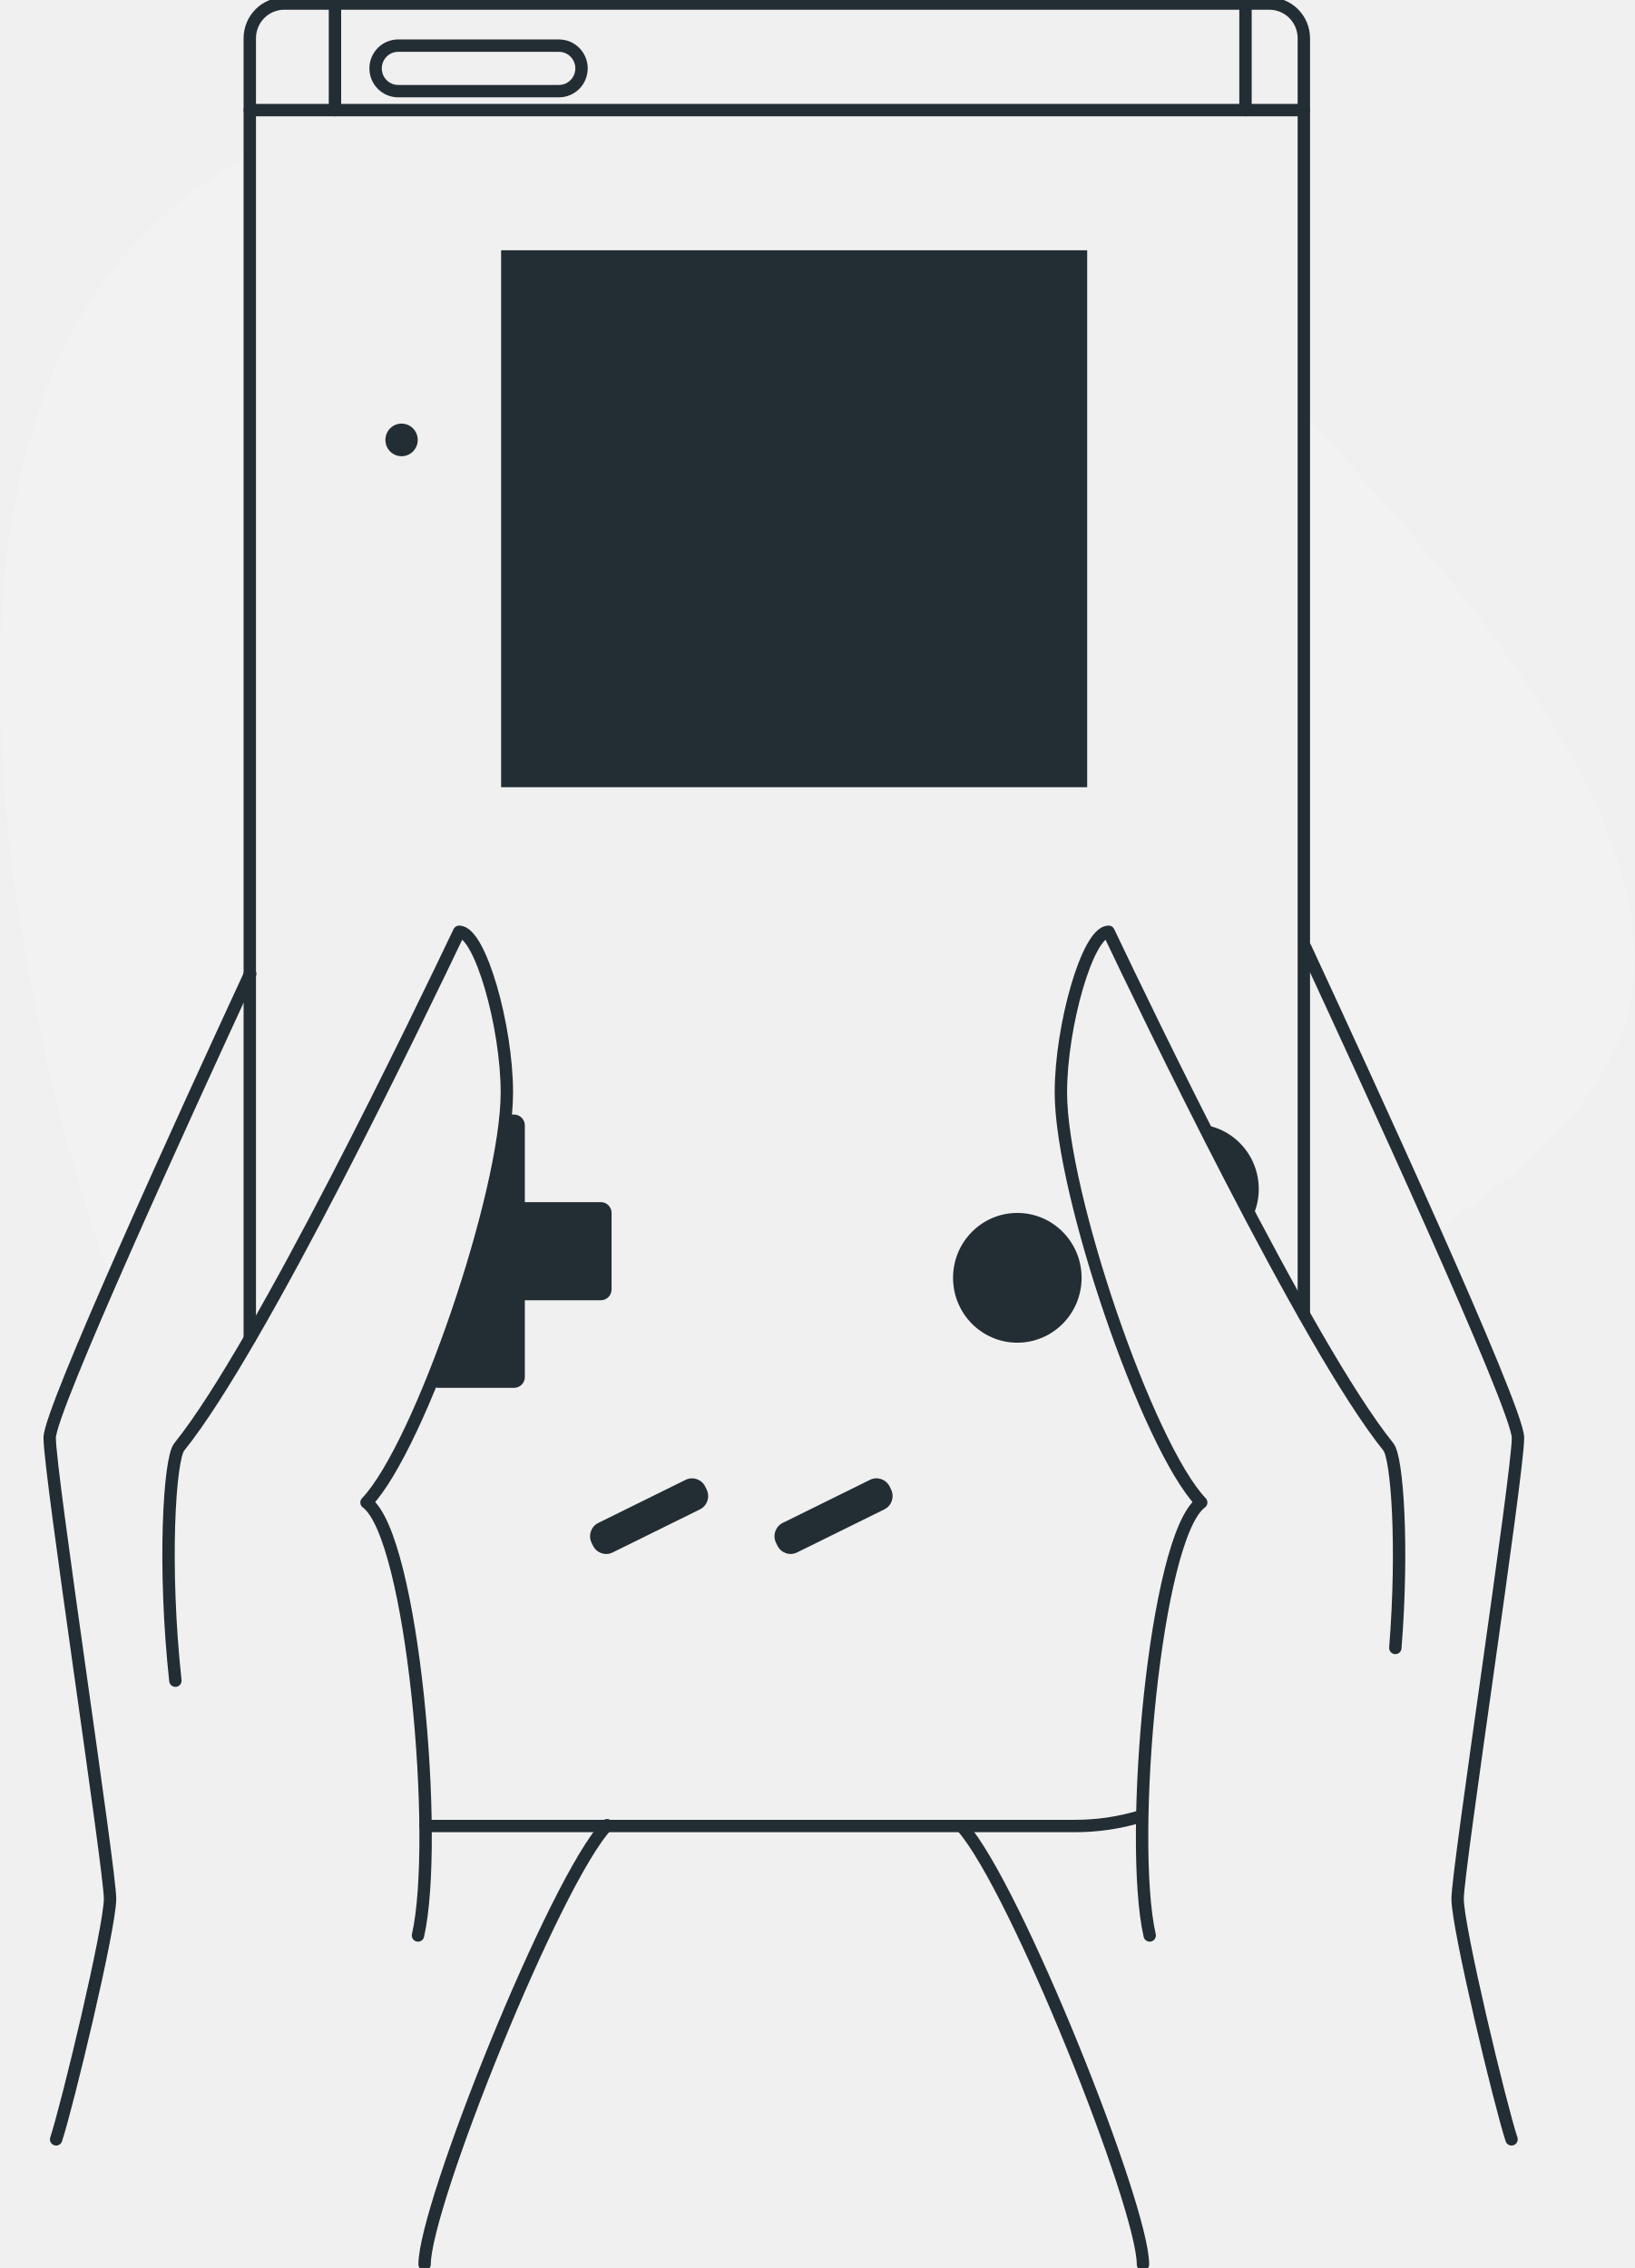
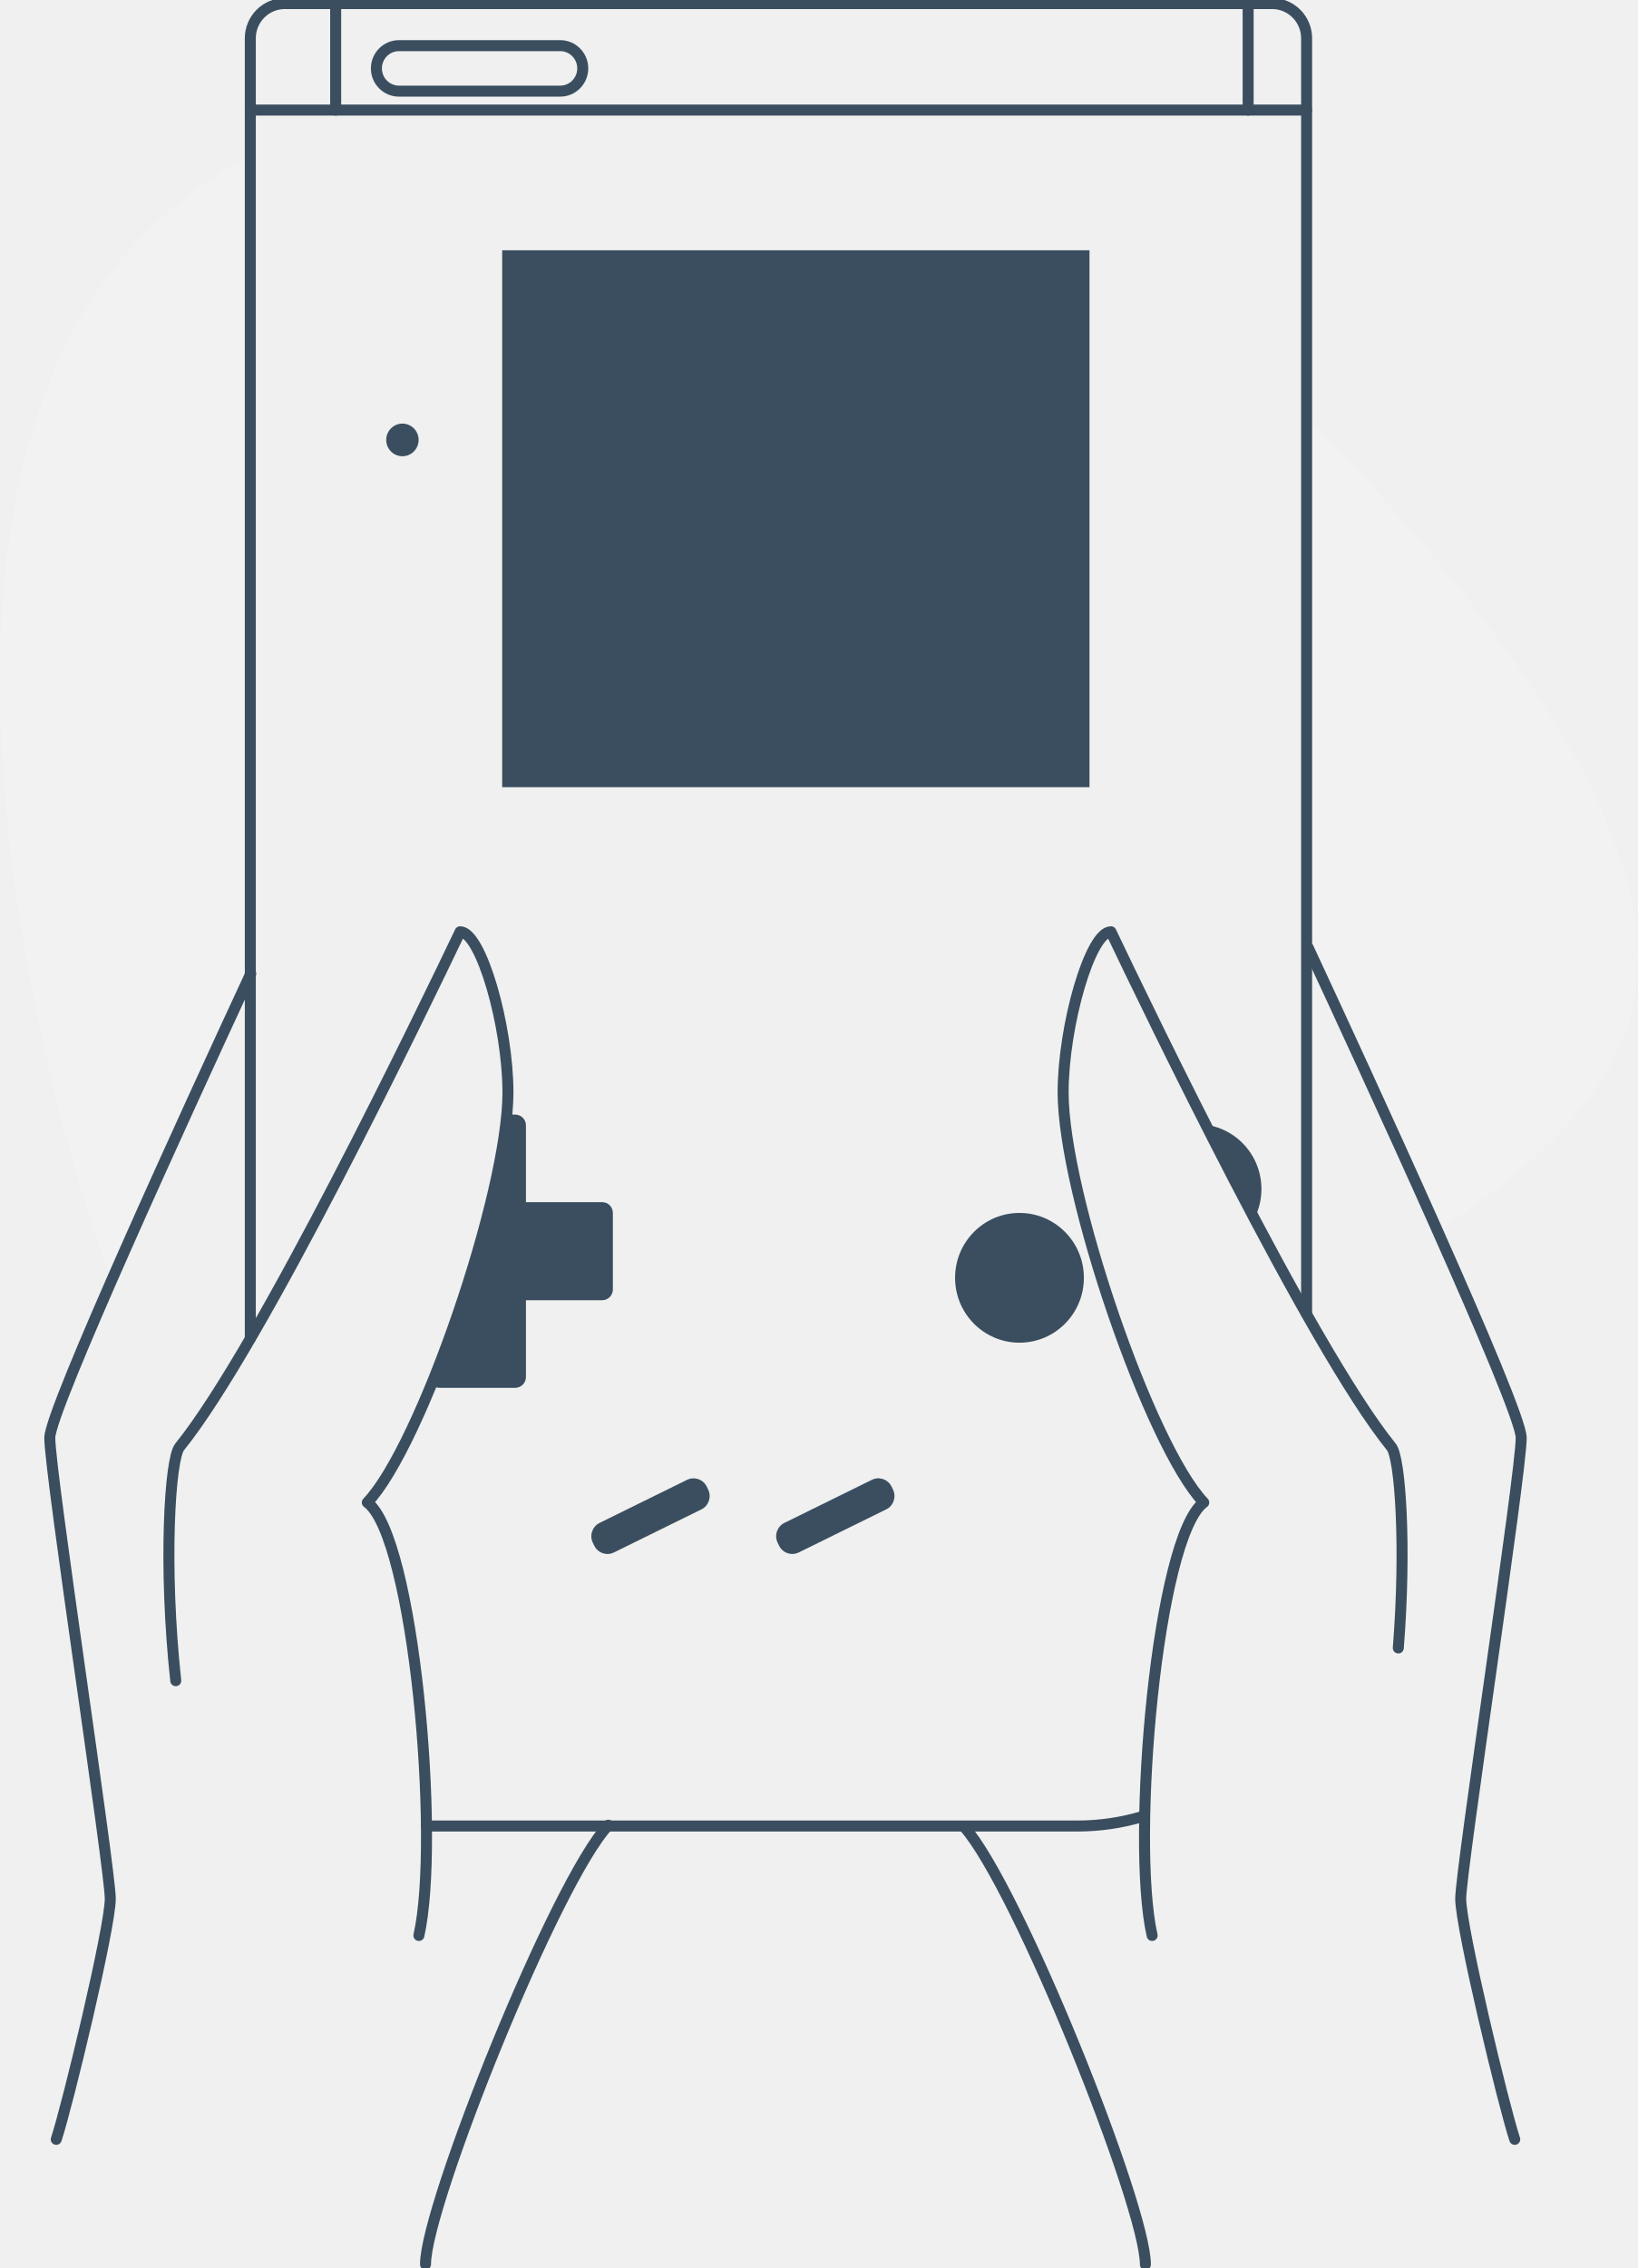
- <svg xmlns="http://www.w3.org/2000/svg" width="330" height="458" viewBox="0 0 330 458" fill="none">
+ <svg xmlns="http://www.w3.org/2000/svg" width="372" height="515" viewBox="0 0 372 515" fill="none">
  <g clip-path="url(#clip0)">
-     <path d="M271.496 92.728C268.757 89.753 266.013 86.824 263.262 83.94V190.68C268.889 202.803 280.07 227.015 289.653 248.589C309.792 235.156 324.554 221.127 328.754 204.399C336.812 171.783 304.749 128.863 271.496 92.728Z" fill="#F2F2F2" />
-     <path d="M46.717 276.597C46.803 276.464 46.883 276.326 46.969 276.188C46.883 276.332 46.803 276.464 46.717 276.597Z" fill="#F2F2F2" />
-     <path d="M45.799 278.104L46.088 277.635L45.799 278.104Z" fill="#F2F2F2" />
-     <path d="M44.887 279.575L45.21 279.06L44.887 279.575Z" fill="#F2F2F2" />
-     <path d="M47.647 275.057L47.835 274.746L47.647 275.057Z" fill="#F2F2F2" />
-     <path d="M50.435 196.807V31.237C40.234 36.947 31.264 44.121 24.073 52.846C-4.822 88.105 -4.352 148.446 8.002 207.197C11.595 224.684 16.419 241.891 22.435 258.687C31.428 238.097 43.226 212.391 50.435 196.807Z" fill="#F2F2F2" />
-     <path d="M43.986 281.005L44.326 280.467L43.986 281.005Z" fill="#F2F2F2" />
-     <path d="M39.696 287.481L40.087 286.909L39.696 287.481Z" fill="#F2F2F2" />
-     <path d="M38.07 289.741L38.489 289.169L38.07 289.741Z" fill="#F2F2F2" />
-     <path d="M38.88 288.631L39.282 288.059L38.88 288.631Z" fill="#F2F2F2" />
-     <path d="M37.185 290.92L37.718 290.222L37.185 290.92Z" fill="#F2F2F2" />
-     <path d="M42.229 283.734L42.597 283.162L42.229 283.734Z" fill="#F2F2F2" />
-     <path d="M43.096 282.395L43.459 281.823L43.096 282.395Z" fill="#F2F2F2" />
-     <path d="M41.368 285.033L41.747 284.461L41.368 285.033Z" fill="#F2F2F2" />
-     <path d="M40.523 286.286L40.909 285.714L40.523 286.286Z" fill="#F2F2F2" />
-     <path d="M305.197 432.02C302.93 425.155 294.311 389.329 294.311 383.436C294.311 377.544 306.5 297.619 306.5 290.348C306.5 284.363 274.851 215.653 263.563 191.338" stroke="#232D34" stroke-width="2.5" stroke-linecap="round" stroke-linejoin="round" />
-     <path d="M194.32 368.968C205.087 381.171 230.78 445.528 230.78 457.285" stroke="#232D34" stroke-width="2.5" stroke-linecap="round" stroke-linejoin="round" />
-     <path d="M11.334 432.02C13.6 425.155 22.219 389.329 22.219 383.437C22.219 377.544 10.03 297.619 10.03 290.348C10.036 284.77 37.565 224.629 50.434 196.807" stroke="#232D34" stroke-width="2.5" stroke-linecap="round" stroke-linejoin="round" />
-     <path d="M122.567 368.584C112.027 379.741 85.733 445.396 85.733 457.262" stroke="#232D34" stroke-width="2.5" stroke-linecap="round" stroke-linejoin="round" />
-     <path d="M50.435 196.808L50.515 196.636" stroke="#232D34" stroke-width="2.5" stroke-linecap="round" stroke-linejoin="round" />
-     <path d="M50.429 22.232H263.262" stroke="#232D34" stroke-width="2.5" stroke-linecap="round" stroke-linejoin="round" />
-     <path d="M67.633 0.715V22.232" stroke="#232D34" stroke-width="2.5" stroke-linecap="round" stroke-linejoin="round" />
-     <path d="M251.481 0.715V22.232" stroke="#232D34" stroke-width="2.5" stroke-linecap="round" stroke-linejoin="round" />
-     <path d="M219.515 50.54H101.181V158.967H219.515V50.54Z" fill="#232D34" />
-     <path d="M81.081 92.133C82.883 92.133 84.345 90.658 84.345 88.838C84.345 87.018 82.883 85.543 81.081 85.543C79.278 85.543 77.817 87.018 77.817 88.838C77.817 90.658 79.278 92.133 81.081 92.133Z" fill="#232D34" />
-     <path d="M112.866 9.217H80.389C77.876 9.217 75.839 11.274 75.839 13.811C75.839 16.348 77.876 18.405 80.389 18.405H112.866C115.379 18.405 117.416 16.348 117.416 13.811C117.416 11.274 115.379 9.217 112.866 9.217Z" stroke="#232D34" stroke-width="2.5" stroke-linecap="round" stroke-linejoin="round" />
-     <path d="M138.43 298.84L120.81 307.536C119.336 308.263 118.726 310.058 119.446 311.546L119.727 312.127C120.448 313.614 122.226 314.231 123.699 313.504L141.319 304.808C142.793 304.081 143.403 302.285 142.683 300.798L142.402 300.217C141.682 298.73 139.904 298.113 138.43 298.84Z" fill="#232D34" />
-     <path d="M175.669 298.836L158.049 307.532C156.575 308.259 155.965 310.055 156.685 311.542L156.966 312.123C157.687 313.61 159.465 314.227 160.938 313.5L178.558 304.804C180.032 304.077 180.642 302.282 179.922 300.794L179.641 300.213C178.921 298.726 177.142 298.109 175.669 298.836Z" fill="#232D34" />
-     <path d="M205.41 271.142C212.577 271.142 218.387 265.276 218.387 258.041C218.387 250.805 212.577 244.939 205.41 244.939C198.243 244.939 192.433 250.805 192.433 258.041C192.433 265.276 198.243 271.142 205.41 271.142Z" fill="#232D34" />
-     <path d="M84.401 390.845C88.77 371.536 83.347 310.257 74.008 303.414C84.855 292.012 102.342 240.922 102.342 220.624C102.342 207.168 96.919 188.162 92.709 188.162C85.455 203.369 52.627 271.788 36.211 292.167C34.21 294.501 32.896 316.27 35.412 339.395" stroke="#232D34" stroke-width="2.5" stroke-linecap="round" stroke-linejoin="round" />
-     <path d="M232.135 390.845C227.765 371.536 233.189 310.257 242.539 303.414C231.698 292.012 214.205 240.922 214.205 220.624C214.205 207.168 219.628 188.162 223.838 188.162C231.069 203.369 263.897 271.788 280.314 292.167C282.121 294.278 283.368 312.259 281.736 332.787" stroke="#232D34" stroke-width="2.5" stroke-linecap="round" stroke-linejoin="round" />
-     <path d="M230.383 366.776C226.054 368.088 221.558 368.751 217.038 368.744H85.925" stroke="#232D34" stroke-width="2.5" stroke-linecap="round" stroke-linejoin="round" />
-     <path d="M50.435 270.278V7.729C50.435 5.87 51.166 4.087 52.467 2.772C53.769 1.456 55.535 0.717 57.376 0.715H256.309C258.152 0.715 259.92 1.454 261.224 2.769C262.528 4.084 263.261 5.868 263.262 7.729V265.295" stroke="#232D34" stroke-width="2.5" stroke-linecap="round" stroke-linejoin="round" />
-     <path d="M103.804 225.075H102.104C100.812 239.046 94.171 261.782 86.934 279.558C87.136 279.778 87.381 279.953 87.653 280.073C87.925 280.193 88.219 280.256 88.516 280.256H103.816C104.101 280.254 104.383 280.196 104.646 280.084C104.909 279.972 105.147 279.809 105.347 279.604C105.547 279.398 105.705 279.155 105.812 278.888C105.919 278.621 105.972 278.335 105.969 278.047V227.261C105.969 226.681 105.741 226.125 105.335 225.716C104.929 225.306 104.379 225.075 103.804 225.075Z" fill="#232D34" />
-     <path d="M121.32 242.759H98.891C97.35 249.093 95.383 255.884 93.168 262.572H121.32C121.894 262.572 122.445 262.341 122.851 261.932C123.257 261.522 123.485 260.966 123.485 260.386V244.939C123.484 244.36 123.255 243.806 122.849 243.397C122.443 242.989 121.893 242.759 121.32 242.759Z" fill="#232D34" />
-     <path d="M252.739 246.072C253.682 244.21 254.17 242.147 254.162 240.056C254.153 237.965 253.65 235.906 252.692 234.051C251.735 232.197 250.351 230.601 248.658 229.397C246.965 228.192 245.01 227.415 242.958 227.129C246.086 233.297 249.39 239.716 252.739 246.072Z" fill="#232D34" />
+     <path d="M306.05 104.269C302.963 100.923 299.869 97.629 296.769 94.387V214.411C303.112 228.042 315.715 255.268 326.518 279.527C349.221 264.422 365.861 248.648 370.595 229.837C379.679 193.162 343.535 144.9 306.05 104.269Z" fill="#F2F2F2" />
+     <path d="M52.663 311.02C52.76 310.871 52.85 310.716 52.947 310.561C52.85 310.722 52.76 310.871 52.663 311.02Z" fill="#F2F2F2" />
+     <path d="M51.628 312.716L51.954 312.188L51.628 312.716Z" fill="#F2F2F2" />
+     <path d="M50.6 314.369L50.964 313.79L50.6 314.369Z" fill="#F2F2F2" />
+     <path d="M53.711 309.289L53.923 308.94L53.711 309.289Z" fill="#F2F2F2" />
+     <path d="M56.853 221.301V35.125C45.355 41.545 35.243 49.612 27.136 59.423C-5.436 99.071 -4.906 166.921 9.02 232.983C13.071 252.647 18.508 271.996 25.29 290.882C35.428 267.729 48.728 238.825 56.853 221.301Z" fill="#F2F2F2" />
+     <path d="M49.584 315.977L49.967 315.373L49.584 315.977Z" fill="#F2F2F2" />
+     <path d="M44.748 323.26L45.189 322.616L44.748 323.26Z" fill="#F2F2F2" />
+     <path d="M42.915 325.801L43.388 325.158L42.915 325.801Z" fill="#F2F2F2" />
+     <path d="M43.828 324.553L44.282 323.909L43.828 324.553Z" fill="#F2F2F2" />
+     <path d="M41.918 327.126L42.519 326.341L41.918 327.126Z" fill="#F2F2F2" />
+     <path d="M47.604 319.046L48.019 318.403L47.604 319.046Z" fill="#F2F2F2" />
+     <path d="M48.581 317.541L48.99 316.897L48.581 317.541Z" fill="#F2F2F2" />
+     <path d="M46.633 320.507L47.061 319.863L46.633 320.507Z" fill="#F2F2F2" />
+     <path d="M45.681 321.915L46.115 321.272L45.681 321.915Z" fill="#F2F2F2" />
+     <path d="M344.04 485.787C341.485 478.067 331.768 437.783 331.768 431.157C331.768 424.531 345.509 334.659 345.509 326.483C345.509 319.754 309.832 242.492 297.107 215.151" stroke="#3A4E5F" stroke-width="2.5" stroke-linecap="round" stroke-linejoin="round" />
+     <path d="M219.052 414.887C231.189 428.609 260.152 500.976 260.152 514.196" stroke="#3A4E5F" stroke-width="2.5" stroke-linecap="round" stroke-linejoin="round" />
+     <path d="M12.776 485.787C15.331 478.067 25.047 437.783 25.047 431.157C25.047 424.531 11.307 334.659 11.307 326.483C11.313 320.211 42.346 252.585 56.853 221.301" stroke="#3A4E5F" stroke-width="2.5" stroke-linecap="round" stroke-linejoin="round" />
+     <path d="M138.167 414.456C126.285 427.001 96.644 500.828 96.644 514.17" stroke="#3A4E5F" stroke-width="2.5" stroke-linecap="round" stroke-linejoin="round" />
+     <path d="M56.853 221.302L56.944 221.108" stroke="#3A4E5F" stroke-width="2.5" stroke-linecap="round" stroke-linejoin="round" />
+     <path d="M56.847 24.999H296.768" stroke="#3A4E5F" stroke-width="2.5" stroke-linecap="round" stroke-linejoin="round" />
+     <path d="M76.241 0.804V24.999" stroke="#3A4E5F" stroke-width="2.5" stroke-linecap="round" stroke-linejoin="round" />
+     <path d="M283.488 0.804V24.999" stroke="#3A4E5F" stroke-width="2.5" stroke-linecap="round" stroke-linejoin="round" />
+     <path d="M247.453 56.83H114.058V178.752H247.453V56.83Z" fill="#3A4E5F" />
+     <path d="M91.4 103.6C93.432 103.6 95.079 101.941 95.079 99.894C95.079 97.848 93.432 96.189 91.4 96.189C89.368 96.189 87.721 97.848 87.721 99.894C87.721 101.941 89.368 103.6 91.4 103.6Z" fill="#3A4E5F" />
+     <path d="M127.23 10.364H90.621C87.788 10.364 85.491 12.677 85.491 15.53C85.491 18.383 87.788 20.696 90.621 20.696H127.23C130.063 20.696 132.36 18.383 132.36 15.53C132.36 12.677 130.063 10.364 127.23 10.364Z" stroke="#3A4E5F" stroke-width="2.5" stroke-linecap="round" stroke-linejoin="round" />
+     <path d="M156.049 336.032L136.186 345.81C134.525 346.628 133.837 348.646 134.648 350.319L134.965 350.972C135.777 352.645 137.782 353.338 139.443 352.52L159.306 342.742C160.967 341.925 161.655 339.906 160.843 338.233L160.526 337.58C159.714 335.908 157.71 335.215 156.049 336.032Z" fill="#3A4E5F" />
+     <path d="M198.027 336.028L178.164 345.806C176.503 346.624 175.815 348.642 176.627 350.315L176.944 350.968C177.756 352.641 179.76 353.334 181.421 352.516L201.284 342.738C202.945 341.921 203.633 339.902 202.821 338.229L202.504 337.576C201.693 335.904 199.688 335.211 198.027 336.028Z" fill="#3A4E5F" />
+     <path d="M231.553 304.887C239.632 304.887 246.181 298.291 246.181 290.155C246.181 282.019 239.632 275.423 231.553 275.423C223.474 275.423 216.924 282.019 216.924 290.155C216.924 298.291 223.474 304.887 231.553 304.887Z" fill="#3A4E5F" />
+     <path d="M95.143 439.487C100.068 417.775 93.955 348.87 83.428 341.176C95.654 328.355 115.368 270.906 115.368 248.082C115.368 232.951 109.254 211.58 104.508 211.58C96.331 228.679 59.326 305.613 40.819 328.528C38.565 331.153 37.083 355.631 39.919 381.634" stroke="#3A4E5F" stroke-width="2.5" stroke-linecap="round" stroke-linejoin="round" />
+     <path d="M261.679 439.487C256.754 417.775 262.867 348.87 273.407 341.176C261.187 328.355 241.467 270.906 241.467 248.082C241.467 232.951 247.581 211.58 252.327 211.58C260.478 228.679 297.484 305.613 315.99 328.528C318.028 330.902 319.433 351.121 317.593 374.204" stroke="#3A4E5F" stroke-width="2.5" stroke-linecap="round" stroke-linejoin="round" />
+     <path d="M259.705 412.423C254.825 413.898 249.756 414.644 244.661 414.636H96.862" stroke="#3A4E5F" stroke-width="2.5" stroke-linecap="round" stroke-linejoin="round" />
+     <path d="M56.853 303.915V8.691C56.853 6.601 57.678 4.595 59.145 3.117C60.612 1.638 62.603 0.806 64.679 0.804H288.93C291.008 0.804 293.001 1.635 294.47 3.114C295.94 4.593 296.767 6.599 296.768 8.691V298.312" stroke="#3A4E5F" stroke-width="2.5" stroke-linecap="round" stroke-linejoin="round" />
+     <path d="M117.016 253.087H115.1C113.643 268.797 106.156 294.362 97.999 314.35C98.226 314.597 98.502 314.795 98.809 314.93C99.115 315.065 99.446 315.135 99.781 315.135H117.029C117.35 315.133 117.668 315.068 117.965 314.942C118.261 314.816 118.529 314.632 118.755 314.402C118.981 314.171 119.159 313.897 119.279 313.597C119.399 313.297 119.46 312.976 119.456 312.652V255.545C119.456 254.893 119.199 254.268 118.741 253.807C118.284 253.346 117.663 253.087 117.016 253.087Z" fill="#3A4E5F" />
+     <path d="M136.761 272.972H111.477C109.74 280.093 107.523 287.729 105.026 295.25H136.761C137.408 295.25 138.029 294.991 138.487 294.53C138.944 294.069 139.201 293.444 139.201 292.792V275.423C139.2 274.772 138.942 274.149 138.484 273.689C138.027 273.23 137.407 272.972 136.761 272.972Z" fill="#3A4E5F" />
+     <path d="M284.906 276.697C285.969 274.603 286.519 272.283 286.509 269.932C286.5 267.581 285.932 265.265 284.853 263.18C283.773 261.095 282.214 259.3 280.305 257.946C278.396 256.592 276.193 255.718 273.88 255.396C277.406 262.331 281.131 269.549 284.906 276.697Z" fill="#3A4E5F" />
  </g>
  <defs>
    <clipPath id="clip0">
-       <rect width="330" height="458" fill="white" />
+       <rect width="372" height="515" fill="white" />
    </clipPath>
  </defs>
</svg>
